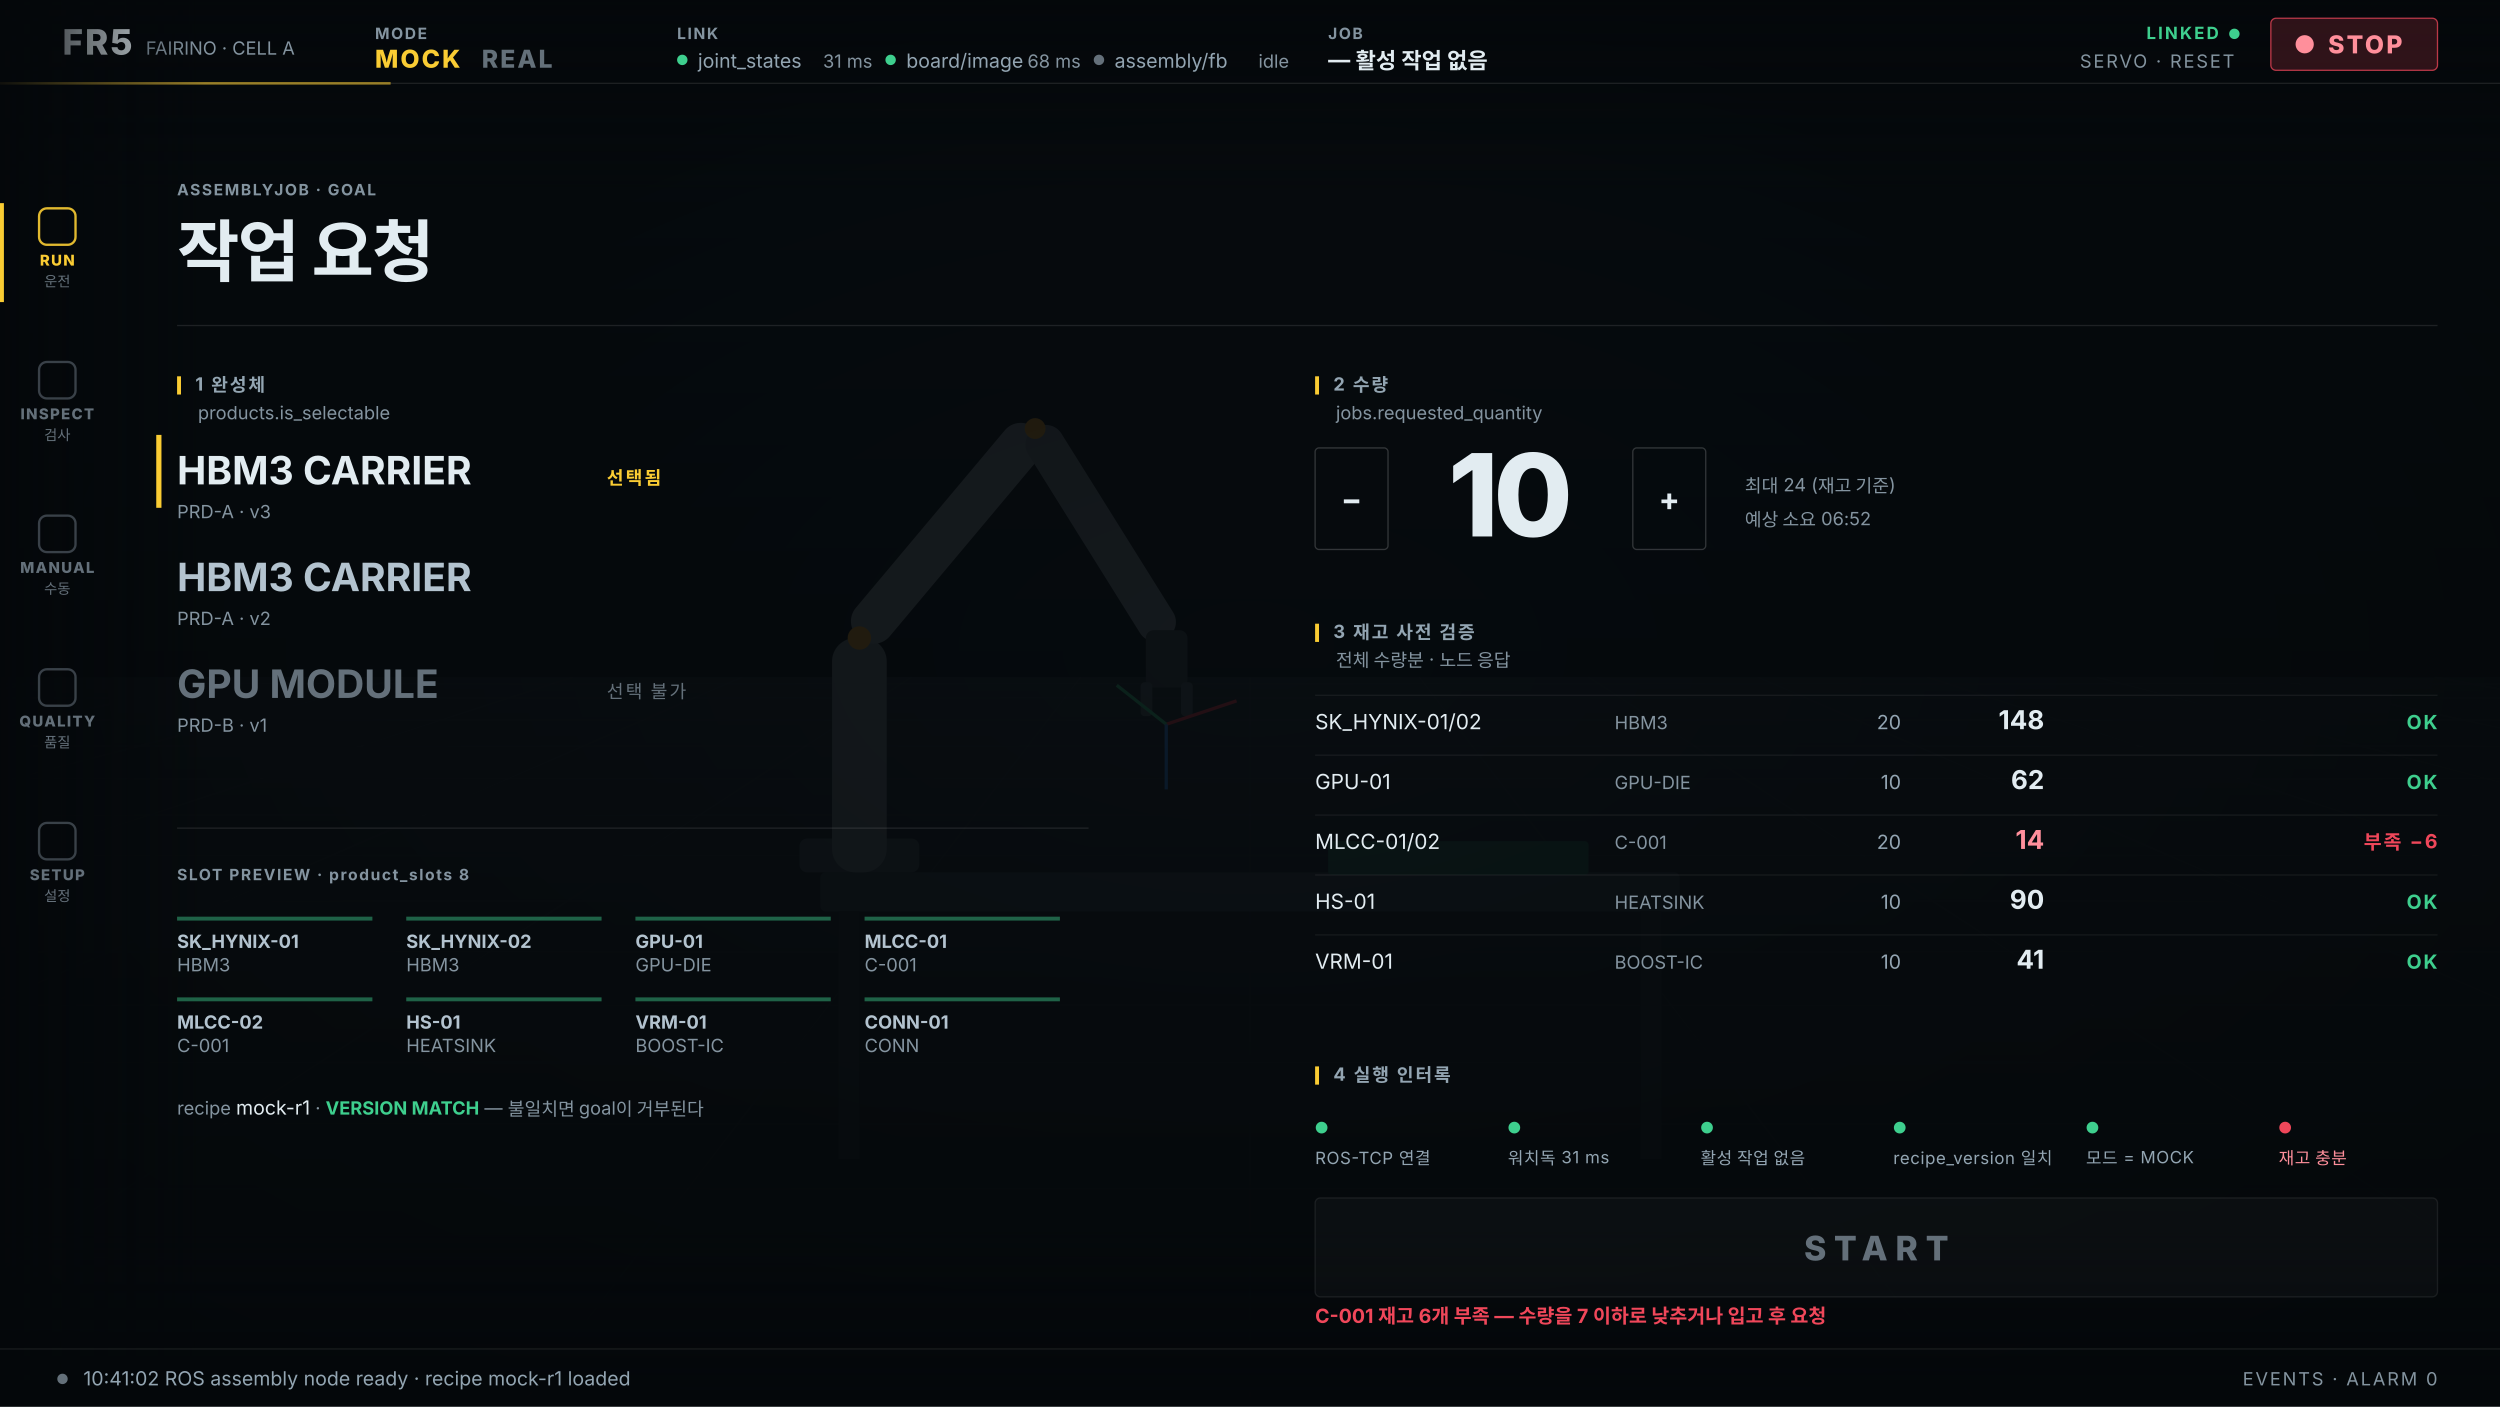
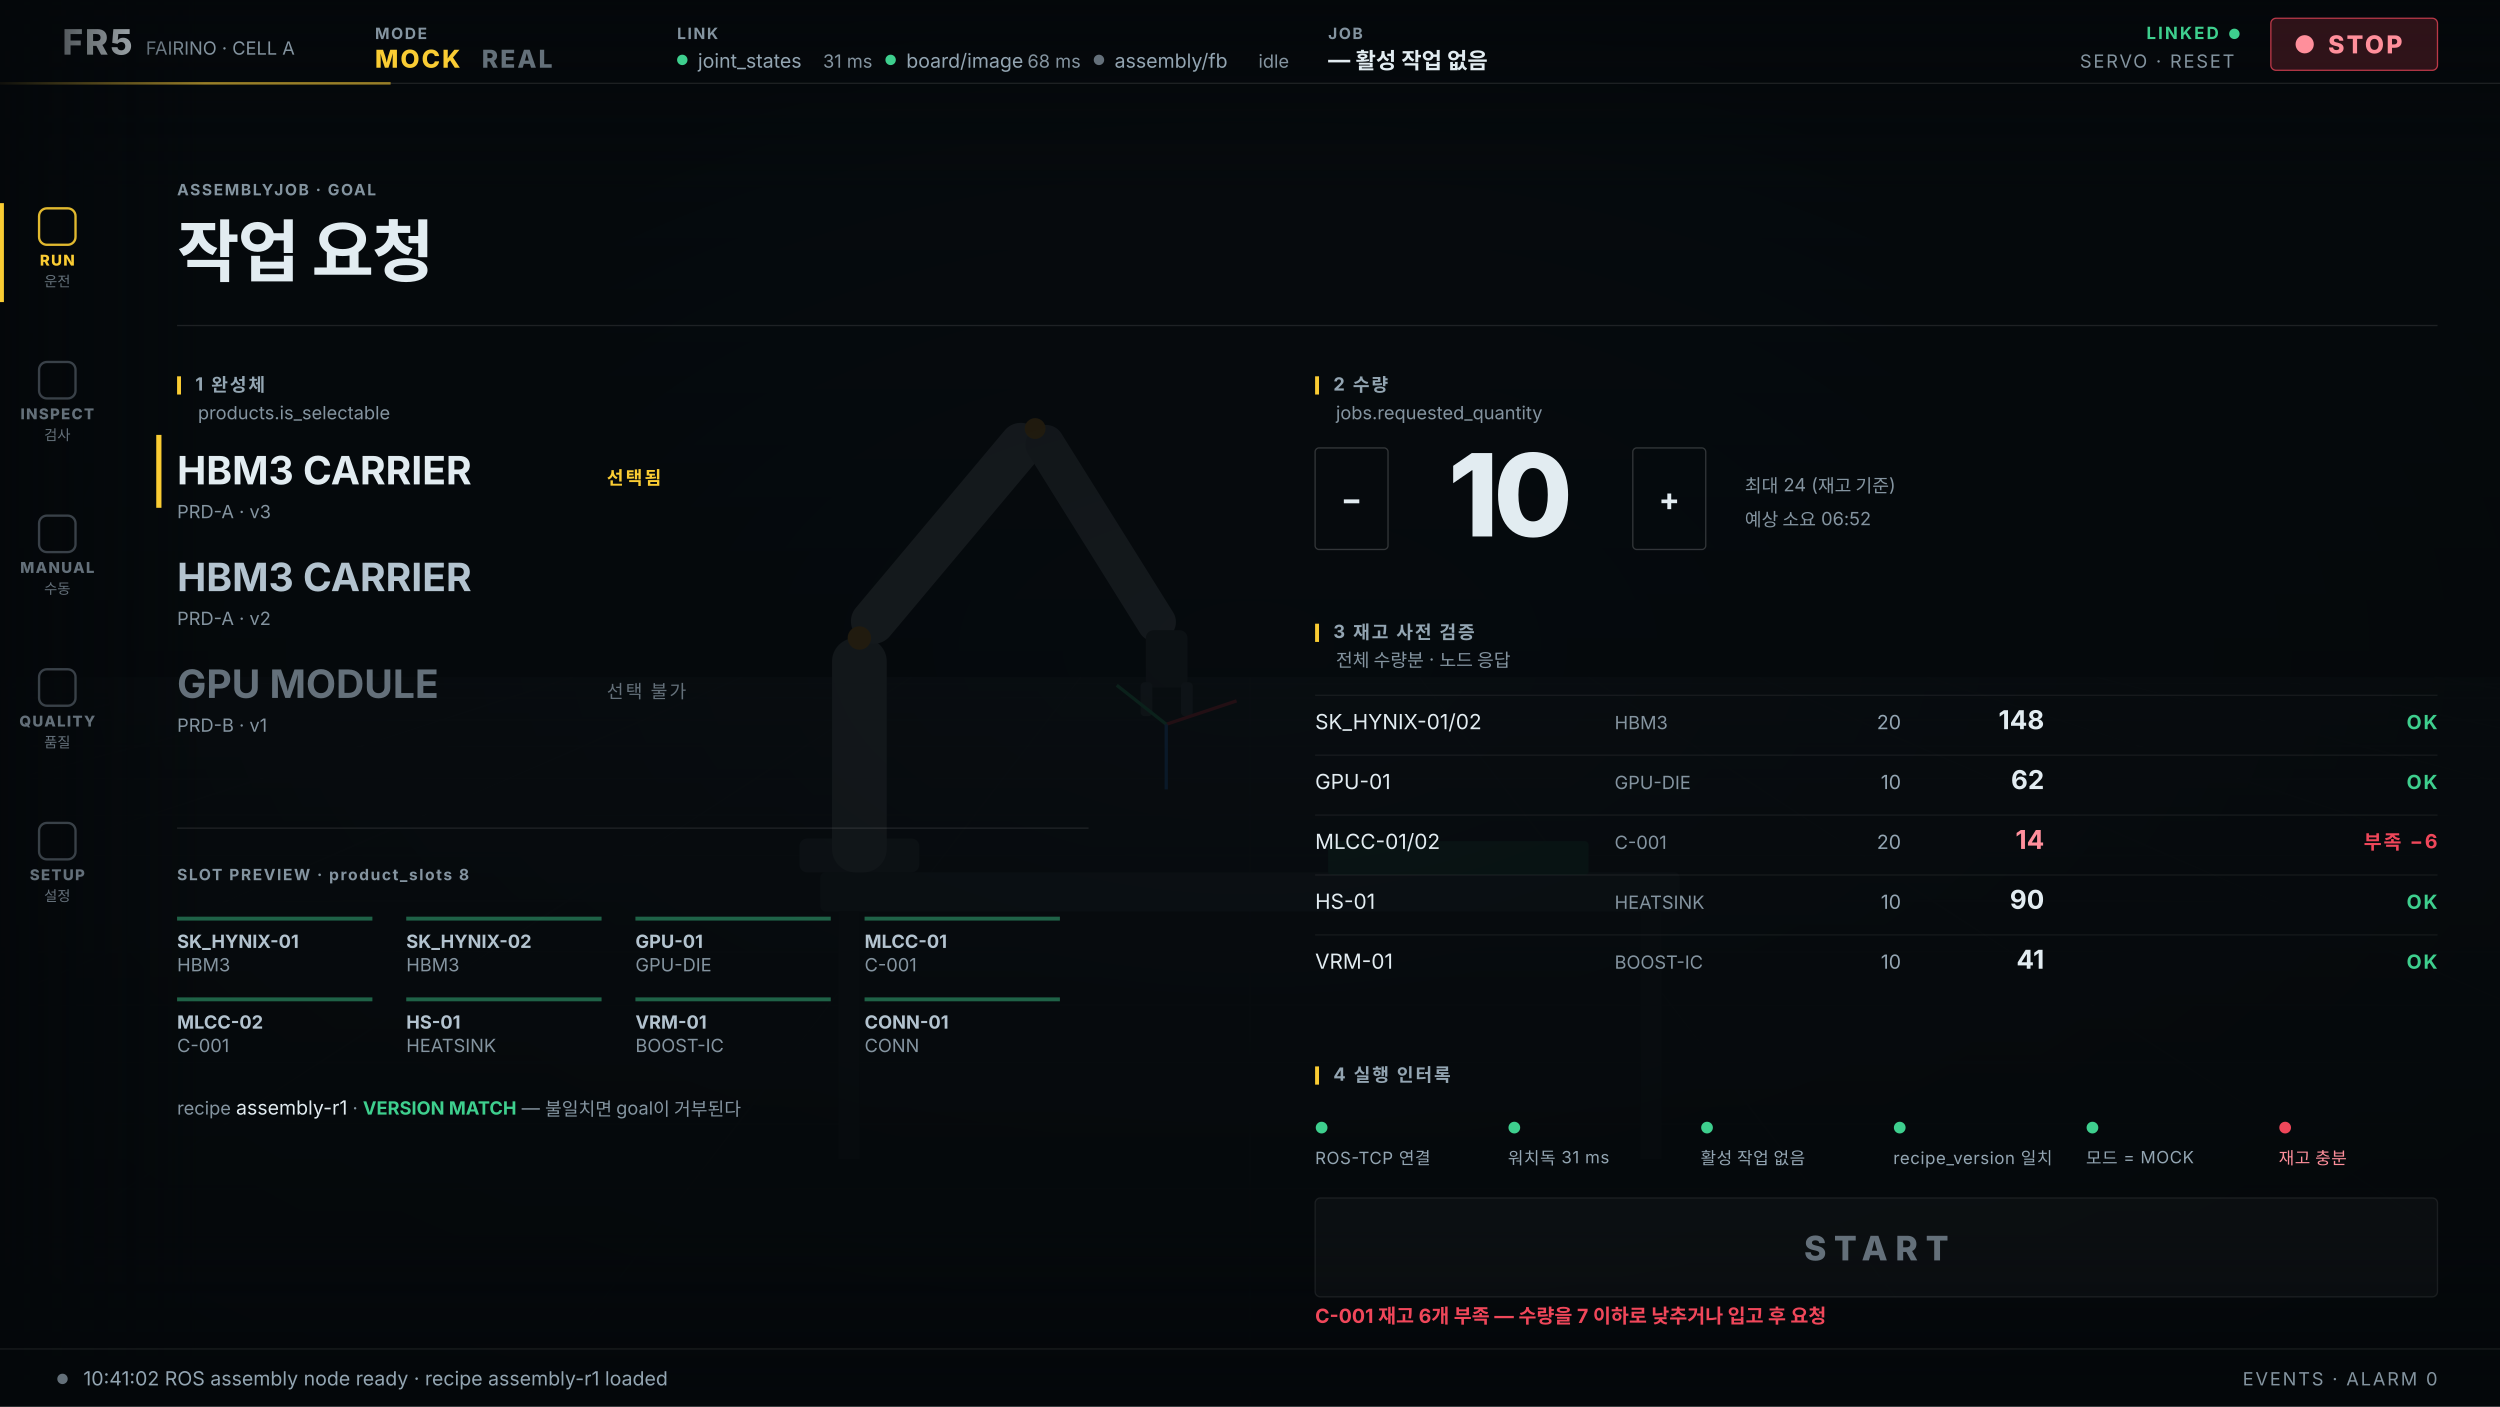
<svg xmlns="http://www.w3.org/2000/svg" width="1920" height="1080" viewBox="0 0 1920 1080" role="img" aria-labelledby="t d">
  <defs>
    <linearGradient id="stage" x1="0" y1="0" x2="0" y2="1">
      <stop offset="0" stop-color="#1c2833" />
      <stop offset="1" stop-color="#080d13" />
    </linearGradient>
    <linearGradient id="floor" x1="0" y1="0" x2="0" y2="1">
      <stop offset="0" stop-color="#28343f" />
      <stop offset="1" stop-color="#111820" />
    </linearGradient>
    <linearGradient id="scrimT" x1="0" y1="0" x2="0" y2="1">
      <stop offset="0" stop-color="#04070a" stop-opacity=".95" />
      <stop offset="1" stop-color="#04070a" stop-opacity="0" />
    </linearGradient>
    <linearGradient id="scrimB" x1="0" y1="1" x2="0" y2="0">
      <stop offset="0" stop-color="#04070a" stop-opacity=".95" />
      <stop offset="1" stop-color="#04070a" stop-opacity="0" />
    </linearGradient>
    <linearGradient id="scrimR" x1="1" y1="0" x2="0" y2="0">
      <stop offset="0" stop-color="#04070a" stop-opacity=".92" />
      <stop offset="1" stop-color="#04070a" stop-opacity="0" />
    </linearGradient>
    <linearGradient id="scrimL" x1="0" y1="0" x2="1" y2="0">
      <stop offset="0" stop-color="#04070a" stop-opacity=".92" />
      <stop offset="1" stop-color="#04070a" stop-opacity="0" />
    </linearGradient>
    <radialGradient id="vig" cx="50%" cy="46%" r="72%">
      <stop offset="0" stop-color="#000" stop-opacity="0" />
      <stop offset="1" stop-color="#000" stop-opacity=".55" />
    </radialGradient>
    <radialGradient id="glow" cx="50%" cy="0%" r="90%">
      <stop offset="0" stop-color="#16222e" stop-opacity=".7" />
      <stop offset="1" stop-color="#070b10" stop-opacity="0" />
    </radialGradient>
    <linearGradient id="cam" x1="0" y1="0" x2="1" y2="1">
      <stop offset="0" stop-color="#2c3b47" />
      <stop offset="1" stop-color="#10171e" />
    </linearGradient>
    <style>
      text { font-family: Inter, Pretendard, "Noto Sans CJK KR", "Noto Sans KR", system-ui, sans-serif; font-kerning:normal; font-variant-numeric:tabular-nums; text-rendering:geometricPrecision; }
      svg { shape-rendering:geometricPrecision; }
      .mi { fill:#8494a0; font-size:12px; letter-spacing:1.2px; font-weight:700 }
      .lb { fill:#93a5b2; font-size:14px; letter-spacing:1.4px; font-weight:700 }
      .bd { fill:#e2ecf1; font-size:16px }
      .sm { fill:#93a5b2; font-size:15px }
      .mu { fill:#8494a0; font-size:14px }
      .vl { fill:#e2ecf1; font-size:26px; font-weight:700 }
      .v2 { fill:#e2ecf1; font-size:34px; font-weight:700; letter-spacing:-.4px }
      .v3 { fill:#e2ecf1; font-size:52px; font-weight:800; letter-spacing:-1.4px }
      .dp { fill:#e2ecf1; font-size:88px; font-weight:800; letter-spacing:-4px }
      .ac { fill:#facc33 } .ok { fill:#3ecf8e } .warn { fill:#f6ad37 } .bad { fill:#f0475a }
    </style>
  </defs>
  <rect width="1920" height="1080" fill="#070b10" />
  <rect x="0" y="0" width="1920" height="1080" fill="url(#stage)" />
  <rect x="0" y="520" width="1920" height="560" fill="url(#floor)" />
  <line x1="0" y1="525" x2="1920" y2="525" stroke="#ffffff" stroke-opacity=".035" />
  <line x1="0" y1="536" x2="1920" y2="536" stroke="#ffffff" stroke-opacity=".035" />
  <line x1="0" y1="553" x2="1920" y2="553" stroke="#ffffff" stroke-opacity=".035" />
  <line x1="0" y1="573" x2="1920" y2="573" stroke="#ffffff" stroke-opacity=".035" />
  <line x1="0" y1="598" x2="1920" y2="598" stroke="#ffffff" stroke-opacity=".035" />
  <line x1="0" y1="626" x2="1920" y2="626" stroke="#ffffff" stroke-opacity=".035" />
  <line x1="0" y1="657" x2="1920" y2="657" stroke="#ffffff" stroke-opacity=".035" />
  <line x1="0" y1="692" x2="1920" y2="692" stroke="#ffffff" stroke-opacity=".035" />
  <line x1="0" y1="731" x2="1920" y2="731" stroke="#ffffff" stroke-opacity=".035" />
  <line x1="0" y1="772" x2="1920" y2="772" stroke="#ffffff" stroke-opacity=".035" />
  <line x1="0" y1="816" x2="1920" y2="816" stroke="#ffffff" stroke-opacity=".035" />
  <line x1="0" y1="863" x2="1920" y2="863" stroke="#ffffff" stroke-opacity=".035" />
  <line x1="0" y1="913" x2="1920" y2="913" stroke="#ffffff" stroke-opacity=".035" />
  <line x1="0" y1="966" x2="1920" y2="966" stroke="#ffffff" stroke-opacity=".035" />
  <line x1="0" y1="1022" x2="1920" y2="1022" stroke="#ffffff" stroke-opacity=".035" />
  <line x1="50" y1="520" x2="-2960" y2="1080" stroke="#ffffff" stroke-opacity=".028" />
  <line x1="180" y1="520" x2="-2400" y2="1080" stroke="#ffffff" stroke-opacity=".028" />
  <line x1="310" y1="520" x2="-1840" y2="1080" stroke="#ffffff" stroke-opacity=".028" />
  <line x1="440" y1="520" x2="-1280" y2="1080" stroke="#ffffff" stroke-opacity=".028" />
  <line x1="570" y1="520" x2="-720" y2="1080" stroke="#ffffff" stroke-opacity=".028" />
  <line x1="700" y1="520" x2="-160" y2="1080" stroke="#ffffff" stroke-opacity=".028" />
  <line x1="830" y1="520" x2="400" y2="1080" stroke="#ffffff" stroke-opacity=".028" />
  <line x1="960" y1="520" x2="960" y2="1080" stroke="#ffffff" stroke-opacity=".028" />
  <line x1="1090" y1="520" x2="1520" y2="1080" stroke="#ffffff" stroke-opacity=".028" />
  <line x1="1220" y1="520" x2="2080" y2="1080" stroke="#ffffff" stroke-opacity=".028" />
  <line x1="1350" y1="520" x2="2640" y2="1080" stroke="#ffffff" stroke-opacity=".028" />
  <line x1="1480" y1="520" x2="3200" y2="1080" stroke="#ffffff" stroke-opacity=".028" />
  <line x1="1610" y1="520" x2="3760" y2="1080" stroke="#ffffff" stroke-opacity=".028" />
  <line x1="1740" y1="520" x2="4320" y2="1080" stroke="#ffffff" stroke-opacity=".028" />
  <line x1="1870" y1="520" x2="4880" y2="1080" stroke="#ffffff" stroke-opacity=".028" />
  <rect x="630" y="670" width="660" height="30" rx="4" fill="#3f4e5b" />
  <rect x="644" y="700" width="16" height="190" fill="#2c3841" />
  <rect x="1260" y="700" width="16" height="190" fill="#2c3841" />
  <rect x="1020" y="646" width="200" height="26" rx="3" fill="#2f7060" />
  <rect x="614" y="644" width="92" height="26" rx="6" fill="#4d5c69" />
  <rect x="639" y="490" width="42" height="180" rx="18" fill="#7c8a95" />
  <rect x="643" y="280" width="34" height="210" rx="16" fill="#8d9ba6" transform="rotate(40.0 660 490)" />
  <rect x="780" y="329" width="30" height="190" rx="14" fill="#7c8a95" transform="rotate(-32.0 795 329)" />
  <rect x="880" y="484" width="32" height="44" rx="6" fill="#414f59" />
  <rect x="876" y="524" width="9" height="26" rx="3" fill="#55636e" />
  <rect x="907" y="524" width="9" height="26" rx="3" fill="#55636e" />
  <circle cx="660" cy="490" r="9" fill="#f6ad37" />
  <circle cx="794.985" cy="329.131" r="8" fill="#f6ad37" />
  <line x1="895.67" y1="556.26" x2="949.67" y2="538.26" stroke="#f0475a" stroke-width="2.5" />
  <line x1="895.67" y1="556.26" x2="857.67" y2="526.26" stroke="#3ecf8e" stroke-width="2.5" />
  <line x1="895.67" y1="556.26" x2="895.67" y2="606.26" stroke="#3a96ff" stroke-width="2.5" />
  <rect width="1920" height="1080" fill="url(#vig)" />
  <rect width="1920" height="1080" fill="#04070a" fill-opacity="0.86" />
  <rect x="0" y="0" width="1920" height="150" fill="url(#scrimT)" />
  <line x1="0" y1="64" x2="1920" y2="64" stroke="#ffffff" stroke-opacity=".10" />
  <rect x="0" y="63" width="300" height="2" fill="#facc33" fill-opacity=".55" />
  <text x="48" y="42" fill="#e2ecf1" font-size="27" font-weight="800" letter-spacing="1.5">FR5</text>
  <text x="112" y="42" class="mu" font-size="14">FAIRINO · CELL A</text>
  <text x="288" y="30" class="mi">MODE</text>
  <text x="288" y="52" fill="#facc33" font-size="19" font-weight="800" letter-spacing="1.6">MOCK</text>
  <text x="370" y="52" fill="#64707a" font-size="19" font-weight="800" letter-spacing="1.6">REAL</text>
  <text x="520" y="30" class="mi">LINK</text>
  <circle cx="524" cy="46" r="4" fill="#3ecf8e" />
  <text x="536" y="52" class="sm" font-size="14">joint_states</text>
  <text x="670" y="52" text-anchor="end" class="mu" font-size="13">31 ms</text>
  <circle cx="684" cy="46" r="4" fill="#3ecf8e" />
  <text x="696" y="52" class="sm" font-size="14">board/image</text>
  <text x="830" y="52" text-anchor="end" class="mu" font-size="13">68 ms</text>
  <circle cx="844" cy="46" r="4" fill="#64707a" />
  <text x="856" y="52" class="sm" font-size="14">assembly/fb</text>
  <text x="990" y="52" text-anchor="end" class="mu" font-size="13">idle</text>
  <text x="1020" y="30" class="mi">JOB</text>
  <text x="1020" y="52" fill="#e2ecf1" font-size="17" font-weight="700">— 활성 작업 없음</text>
  <text x="1704" y="30" text-anchor="end" fill="#3ecf8e" font-size="13" font-weight="700" letter-spacing="1.6">LINKED</text>
  <circle cx="1716" cy="26" r="4" fill="#3ecf8e" />
  <text x="1716" y="52" text-anchor="end" class="mu" font-size="12" letter-spacing="1.4">SERVO · RESET</text>
  <rect x="1744" y="14" width="128" height="40" rx="4" fill="#f0475a" fill-opacity=".18" stroke="#f0475a" stroke-opacity=".75" />
  <circle cx="1770" cy="34" r="7" fill="#ff8f9b" />
  <text x="1788" y="41" fill="#ff8f9b" font-size="19" font-weight="800" letter-spacing="1.8">STOP</text>
  <rect x="0" y="0" width="158" height="1080" fill="url(#scrimL)" />
  <rect x="0" y="156" width="3" height="76" fill="#facc33" />
  <rect x="30.0" y="160" width="28" height="28" rx="6" fill="none" stroke="#facc33" stroke-opacity=".9" stroke-width="1.8" />
  <text x="44.0" y="204" text-anchor="middle" fill="#facc33" font-size="11.5" font-weight="800" letter-spacing="1">RUN</text>
  <text x="44.0" y="220" text-anchor="middle" fill="#64707a" font-size="11">운전</text>
  <rect x="30.0" y="278" width="28" height="28" rx="6" fill="none" stroke="#64707a" stroke-opacity=".55" stroke-width="1.8" />
  <text x="44.0" y="322" text-anchor="middle" fill="#64707a" font-size="11.5" font-weight="800" letter-spacing="1">INSPECT</text>
  <text x="44.0" y="338" text-anchor="middle" fill="#64707a" font-size="11">검사</text>
  <rect x="30.0" y="396" width="28" height="28" rx="6" fill="none" stroke="#64707a" stroke-opacity=".55" stroke-width="1.8" />
  <text x="44.0" y="440" text-anchor="middle" fill="#64707a" font-size="11.5" font-weight="800" letter-spacing="1">MANUAL</text>
  <text x="44.0" y="456" text-anchor="middle" fill="#64707a" font-size="11">수동</text>
  <rect x="30.0" y="514" width="28" height="28" rx="6" fill="none" stroke="#64707a" stroke-opacity=".55" stroke-width="1.8" />
  <text x="44.0" y="558" text-anchor="middle" fill="#64707a" font-size="11.5" font-weight="800" letter-spacing="1">QUALITY</text>
  <text x="44.0" y="574" text-anchor="middle" fill="#64707a" font-size="11">품질</text>
  <rect x="30.0" y="632" width="28" height="28" rx="6" fill="none" stroke="#64707a" stroke-opacity=".55" stroke-width="1.8" />
  <text x="44.0" y="676" text-anchor="middle" fill="#64707a" font-size="11.5" font-weight="800" letter-spacing="1">SETUP</text>
  <text x="44.0" y="692" text-anchor="middle" fill="#64707a" font-size="11">설정</text>
  <rect x="0" y="940" width="1920" height="140" fill="url(#scrimB)" />
  <line x1="0" y1="1036" x2="1920" y2="1036" stroke="#ffffff" stroke-opacity=".08" />
  <circle cx="48" cy="1059" r="4" fill="#64707a" />
-   <text x="64" y="1064" class="sm" font-size="14">10:41:02   ROS   assembly node ready · recipe mock-r1 loaded</text>
+   <text x="64" y="1064" class="sm" font-size="14">10:41:02   ROS   assembly node ready · recipe assembly-r1 loaded</text>
  <text x="1872" y="1064" text-anchor="end" class="mu" font-size="13" letter-spacing="1.4">EVENTS  ·  ALARM 0</text>
  <text x="136" y="150" class="mi">ASSEMBLYJOB · GOAL</text>
  <text x="136" y="212" class="v3" font-size="46">작업 요청</text>
  <line x1="136" y1="250" x2="1872" y2="250" stroke="#ffffff" stroke-opacity=".10" />
  <rect x="136" y="289" width="3" height="14" fill="#facc33" />
  <text x="150" y="300" class="lb">1   완성체</text>
  <text x="152" y="322" class="mu" font-size="13">products.is_selectable</text>
  <rect x="120" y="334" width="4" height="56" fill="#facc33" />
  <text x="136" y="372" fill="#e2ecf1" font-size="30" font-weight="700">HBM3 CARRIER</text>
  <text x="136" y="398" class="mu" font-size="14">PRD-A · v3</text>
  <text x="466" y="372" class="ac" font-size="14" font-weight="700" letter-spacing="1.6">선택됨</text>
  <text x="136" y="454" fill="#b3c3cf" font-size="30" font-weight="700">HBM3 CARRIER</text>
  <text x="136" y="480" class="mu" font-size="14">PRD-A · v2</text>
  <text x="136" y="536" fill="#64707a" font-size="30" font-weight="700">GPU MODULE</text>
  <text x="136" y="562" class="mu" font-size="14">PRD-B · v1</text>
  <text x="466" y="536" fill="#64707a" font-size="14" letter-spacing="1.6">선택 불가</text>
  <line x1="136" y1="636" x2="836" y2="636" stroke="#ffffff" stroke-opacity=".10" />
  <text x="136" y="676" class="mi">SLOT PREVIEW · product_slots 8</text>
  <rect x="136" y="704" width="150" height="3" fill="#3ecf8e" fill-opacity=".45" />
  <text x="136" y="728" fill="#b3c3cf" font-size="14" font-weight="700">SK_HYNIX-01</text>
  <text x="136" y="746" class="mu" font-size="12">HBM3</text>
  <rect x="312" y="704" width="150" height="3" fill="#3ecf8e" fill-opacity=".45" />
  <text x="312" y="728" fill="#b3c3cf" font-size="14" font-weight="700">SK_HYNIX-02</text>
  <text x="312" y="746" class="mu" font-size="12">HBM3</text>
  <rect x="488" y="704" width="150" height="3" fill="#3ecf8e" fill-opacity=".45" />
  <text x="488" y="728" fill="#b3c3cf" font-size="14" font-weight="700">GPU-01</text>
  <text x="488" y="746" class="mu" font-size="12">GPU-DIE</text>
  <rect x="664" y="704" width="150" height="3" fill="#3ecf8e" fill-opacity=".45" />
  <text x="664" y="728" fill="#b3c3cf" font-size="14" font-weight="700">MLCC-01</text>
  <text x="664" y="746" class="mu" font-size="12">C-001</text>
  <rect x="136" y="766" width="150" height="3" fill="#3ecf8e" fill-opacity=".45" />
  <text x="136" y="790" fill="#b3c3cf" font-size="14" font-weight="700">MLCC-02</text>
  <text x="136" y="808" class="mu" font-size="12">C-001</text>
  <rect x="312" y="766" width="150" height="3" fill="#3ecf8e" fill-opacity=".45" />
  <text x="312" y="790" fill="#b3c3cf" font-size="14" font-weight="700">HS-01</text>
  <text x="312" y="808" class="mu" font-size="12">HEATSINK</text>
  <rect x="488" y="766" width="150" height="3" fill="#3ecf8e" fill-opacity=".45" />
  <text x="488" y="790" fill="#b3c3cf" font-size="14" font-weight="700">VRM-01</text>
  <text x="488" y="808" class="mu" font-size="12">BOOST-IC</text>
  <rect x="664" y="766" width="150" height="3" fill="#3ecf8e" fill-opacity=".45" />
  <text x="664" y="790" fill="#b3c3cf" font-size="14" font-weight="700">CONN-01</text>
  <text x="664" y="808" class="mu" font-size="12">CONN</text>
-   <text x="136" y="856" class="mu" font-size="13">recipe  <tspan fill="#e2ecf1" font-size="15">mock-r1</tspan>   ·   <tspan class="ok" font-weight="700">VERSION MATCH</tspan>   —  불일치면 goal이 거부된다</text>
+   <text x="136" y="856" class="mu" font-size="13">recipe  <tspan fill="#e2ecf1" font-size="15">assembly-r1</tspan>   ·   <tspan class="ok" font-weight="700">VERSION MATCH</tspan>   —  불일치면 goal이 거부된다</text>
  <rect x="1010" y="289" width="3" height="14" fill="#facc33" />
  <text x="1024" y="300" class="lb">2   수량</text>
  <text x="1026" y="322" class="mu" font-size="13">jobs.requested_quantity</text>
  <rect x="1010" y="344" width="56" height="78" rx="3" fill="#ffffff" fill-opacity="0" stroke="#ffffff" stroke-opacity=".18" />
  <text x="1038.0" y="392" text-anchor="middle" fill="#e2ecf1" font-size="24" font-weight="700" letter-spacing="1.4">−</text>
  <text x="1160" y="412" text-anchor="middle" class="dp">10</text>
  <rect x="1254" y="344" width="56" height="78" rx="3" fill="#ffffff" fill-opacity="0" stroke="#ffffff" stroke-opacity=".18" />
  <text x="1282.0" y="392" text-anchor="middle" fill="#e2ecf1" font-size="24" font-weight="700" letter-spacing="1.4">+</text>
  <text x="1340" y="378" class="mu">최대 24 (재고 기준)</text>
  <text x="1340" y="404" class="mu">예상 소요 06:52</text>
  <rect x="1010" y="479" width="3" height="14" fill="#facc33" />
  <text x="1024" y="490" class="lb">3   재고 사전 검증</text>
  <text x="1026" y="512" class="mu" font-size="13">전체 수량분 · 노드 응답</text>
  <line x1="1010" y1="534" x2="1872" y2="534" stroke="#ffffff" stroke-opacity=".06" />
  <text x="1010" y="560" class="bd" fill="#e2ecf1">SK_HYNIX-01/02</text>
  <text x="1240" y="560" class="mu">HBM3</text>
  <text x="1460" y="560" text-anchor="end" class="sm">20</text>
  <text x="1570" y="560" text-anchor="end" fill="#e2ecf1" font-size="20" font-weight="700">148</text>
  <text x="1872" y="560" text-anchor="end" fill="#3ecf8e" font-size="15" font-weight="700" letter-spacing="1.4">OK</text>
  <line x1="1010" y1="580" x2="1872" y2="580" stroke="#ffffff" stroke-opacity=".06" />
  <text x="1010" y="606" class="bd" fill="#e2ecf1">GPU-01</text>
  <text x="1240" y="606" class="mu">GPU-DIE</text>
  <text x="1460" y="606" text-anchor="end" class="sm">10</text>
  <text x="1570" y="606" text-anchor="end" fill="#e2ecf1" font-size="20" font-weight="700">62</text>
  <text x="1872" y="606" text-anchor="end" fill="#3ecf8e" font-size="15" font-weight="700" letter-spacing="1.4">OK</text>
  <line x1="1010" y1="626" x2="1872" y2="626" stroke="#ffffff" stroke-opacity=".06" />
  <text x="1010" y="652" class="bd" fill="#ff8f9b">MLCC-01/02</text>
  <text x="1240" y="652" class="mu">C-001</text>
  <text x="1460" y="652" text-anchor="end" class="sm">20</text>
  <text x="1570" y="652" text-anchor="end" fill="#ff8f9b" font-size="20" font-weight="700">14</text>
  <text x="1872" y="652" text-anchor="end" fill="#f0475a" font-size="15" font-weight="700" letter-spacing="1.4">부족 −6</text>
  <line x1="1010" y1="672" x2="1872" y2="672" stroke="#ffffff" stroke-opacity=".06" />
  <text x="1010" y="698" class="bd" fill="#e2ecf1">HS-01</text>
  <text x="1240" y="698" class="mu">HEATSINK</text>
  <text x="1460" y="698" text-anchor="end" class="sm">10</text>
  <text x="1570" y="698" text-anchor="end" fill="#e2ecf1" font-size="20" font-weight="700">90</text>
  <text x="1872" y="698" text-anchor="end" fill="#3ecf8e" font-size="15" font-weight="700" letter-spacing="1.4">OK</text>
  <line x1="1010" y1="718" x2="1872" y2="718" stroke="#ffffff" stroke-opacity=".06" />
  <text x="1010" y="744" class="bd" fill="#e2ecf1">VRM-01</text>
  <text x="1240" y="744" class="mu">BOOST-IC</text>
  <text x="1460" y="744" text-anchor="end" class="sm">10</text>
  <text x="1570" y="744" text-anchor="end" fill="#e2ecf1" font-size="20" font-weight="700">41</text>
  <text x="1872" y="744" text-anchor="end" fill="#3ecf8e" font-size="15" font-weight="700" letter-spacing="1.4">OK</text>
  <rect x="1010" y="819" width="3" height="14" fill="#facc33" />
  <text x="1024" y="830" class="lb">4   실행 인터록</text>
  <circle cx="1015" cy="866" r="4.5" fill="#3ecf8e" />
  <text x="1010" y="894" fill="#93a5b2" font-size="13" letter-spacing=".4">ROS-TCP 연결</text>
  <circle cx="1163" cy="866" r="4.5" fill="#3ecf8e" />
  <text x="1158" y="894" fill="#93a5b2" font-size="13" letter-spacing=".4">워치독 31 ms</text>
  <circle cx="1311" cy="866" r="4.5" fill="#3ecf8e" />
  <text x="1306" y="894" fill="#93a5b2" font-size="13" letter-spacing=".4">활성 작업 없음</text>
  <circle cx="1459" cy="866" r="4.5" fill="#3ecf8e" />
  <text x="1454" y="894" fill="#93a5b2" font-size="13" letter-spacing=".4">recipe_version 일치</text>
  <circle cx="1607" cy="866" r="4.5" fill="#3ecf8e" />
  <text x="1602" y="894" fill="#93a5b2" font-size="13" letter-spacing=".4">모드 = MOCK</text>
  <circle cx="1755" cy="866" r="4.5" fill="#f0475a" />
  <text x="1750" y="894" fill="#ff8f9b" font-size="13" letter-spacing=".4">재고 충분</text>
  <rect x="1010" y="920" width="862" height="76" rx="4" fill="#ffffff" fill-opacity=".025" stroke="#ffffff" stroke-opacity=".08" />
  <text x="1441.0" y="968" text-anchor="middle" fill="#64707a" font-size="26" font-weight="800" letter-spacing="6">START</text>
  <text x="1010" y="1016" class="bad" font-size="15" font-weight="700">C-001 재고 6개 부족 — 수량을 7 이하로 낮추거나 입고 후 요청</text>
</svg>
